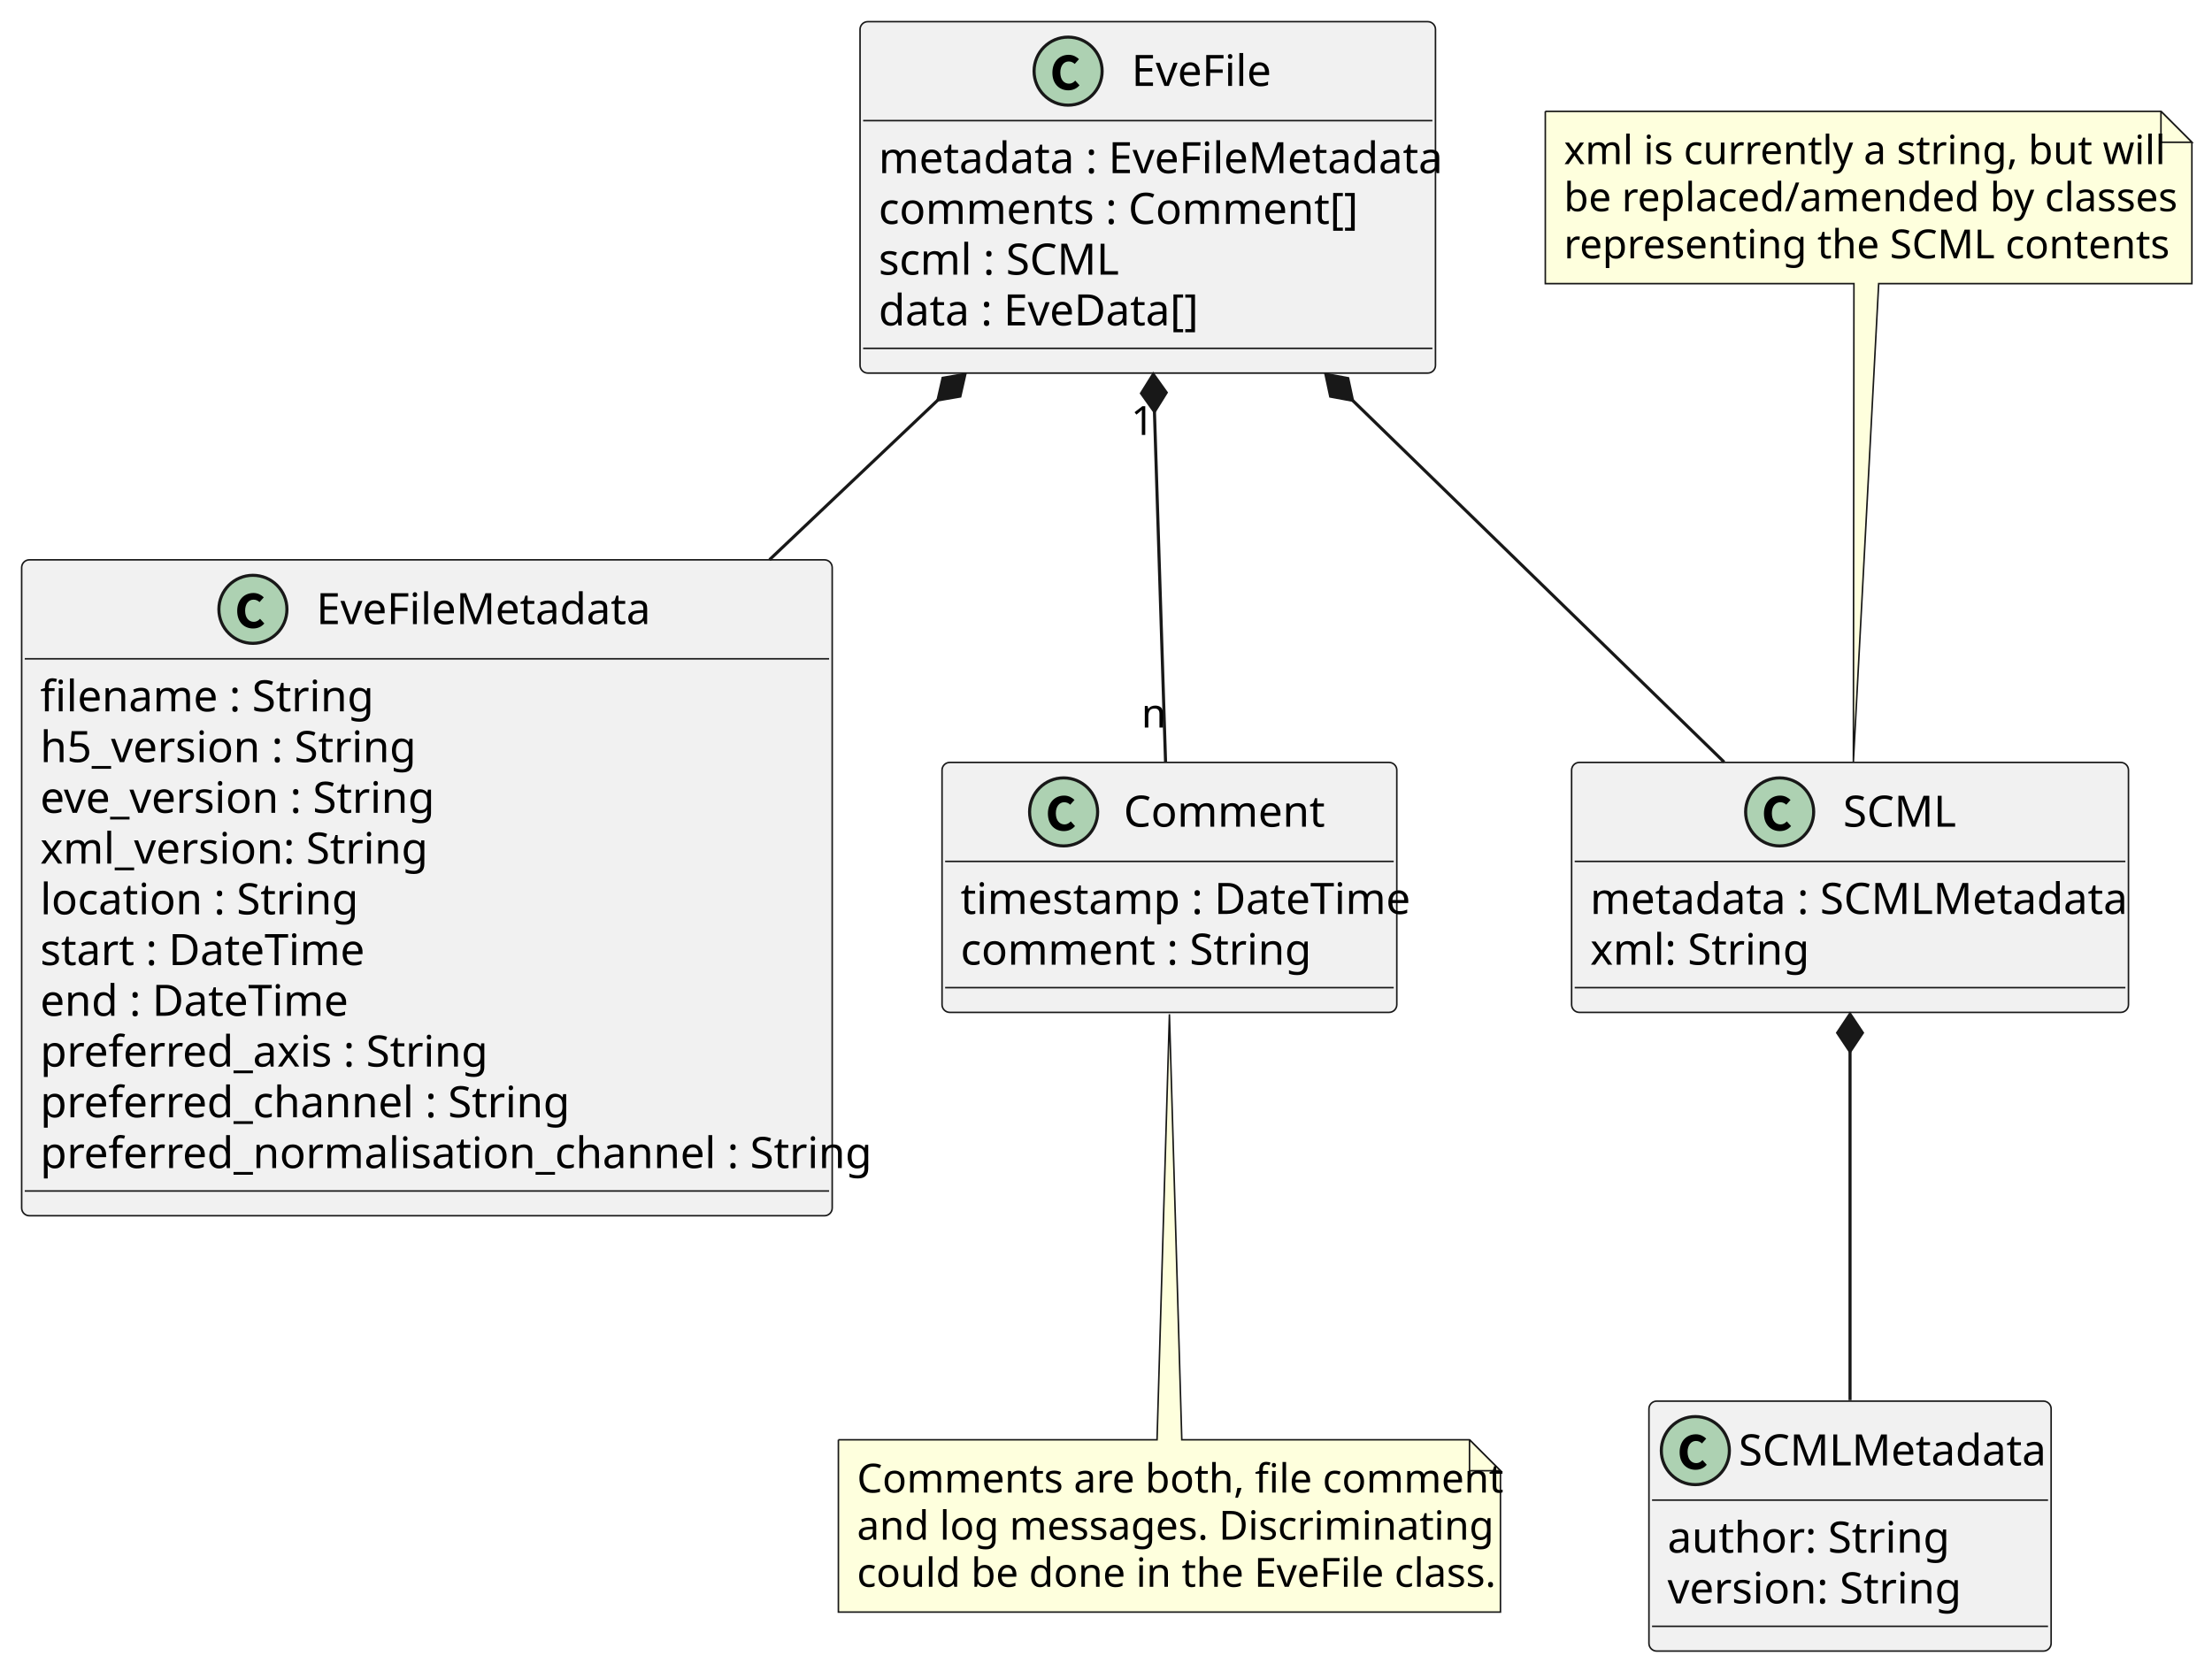
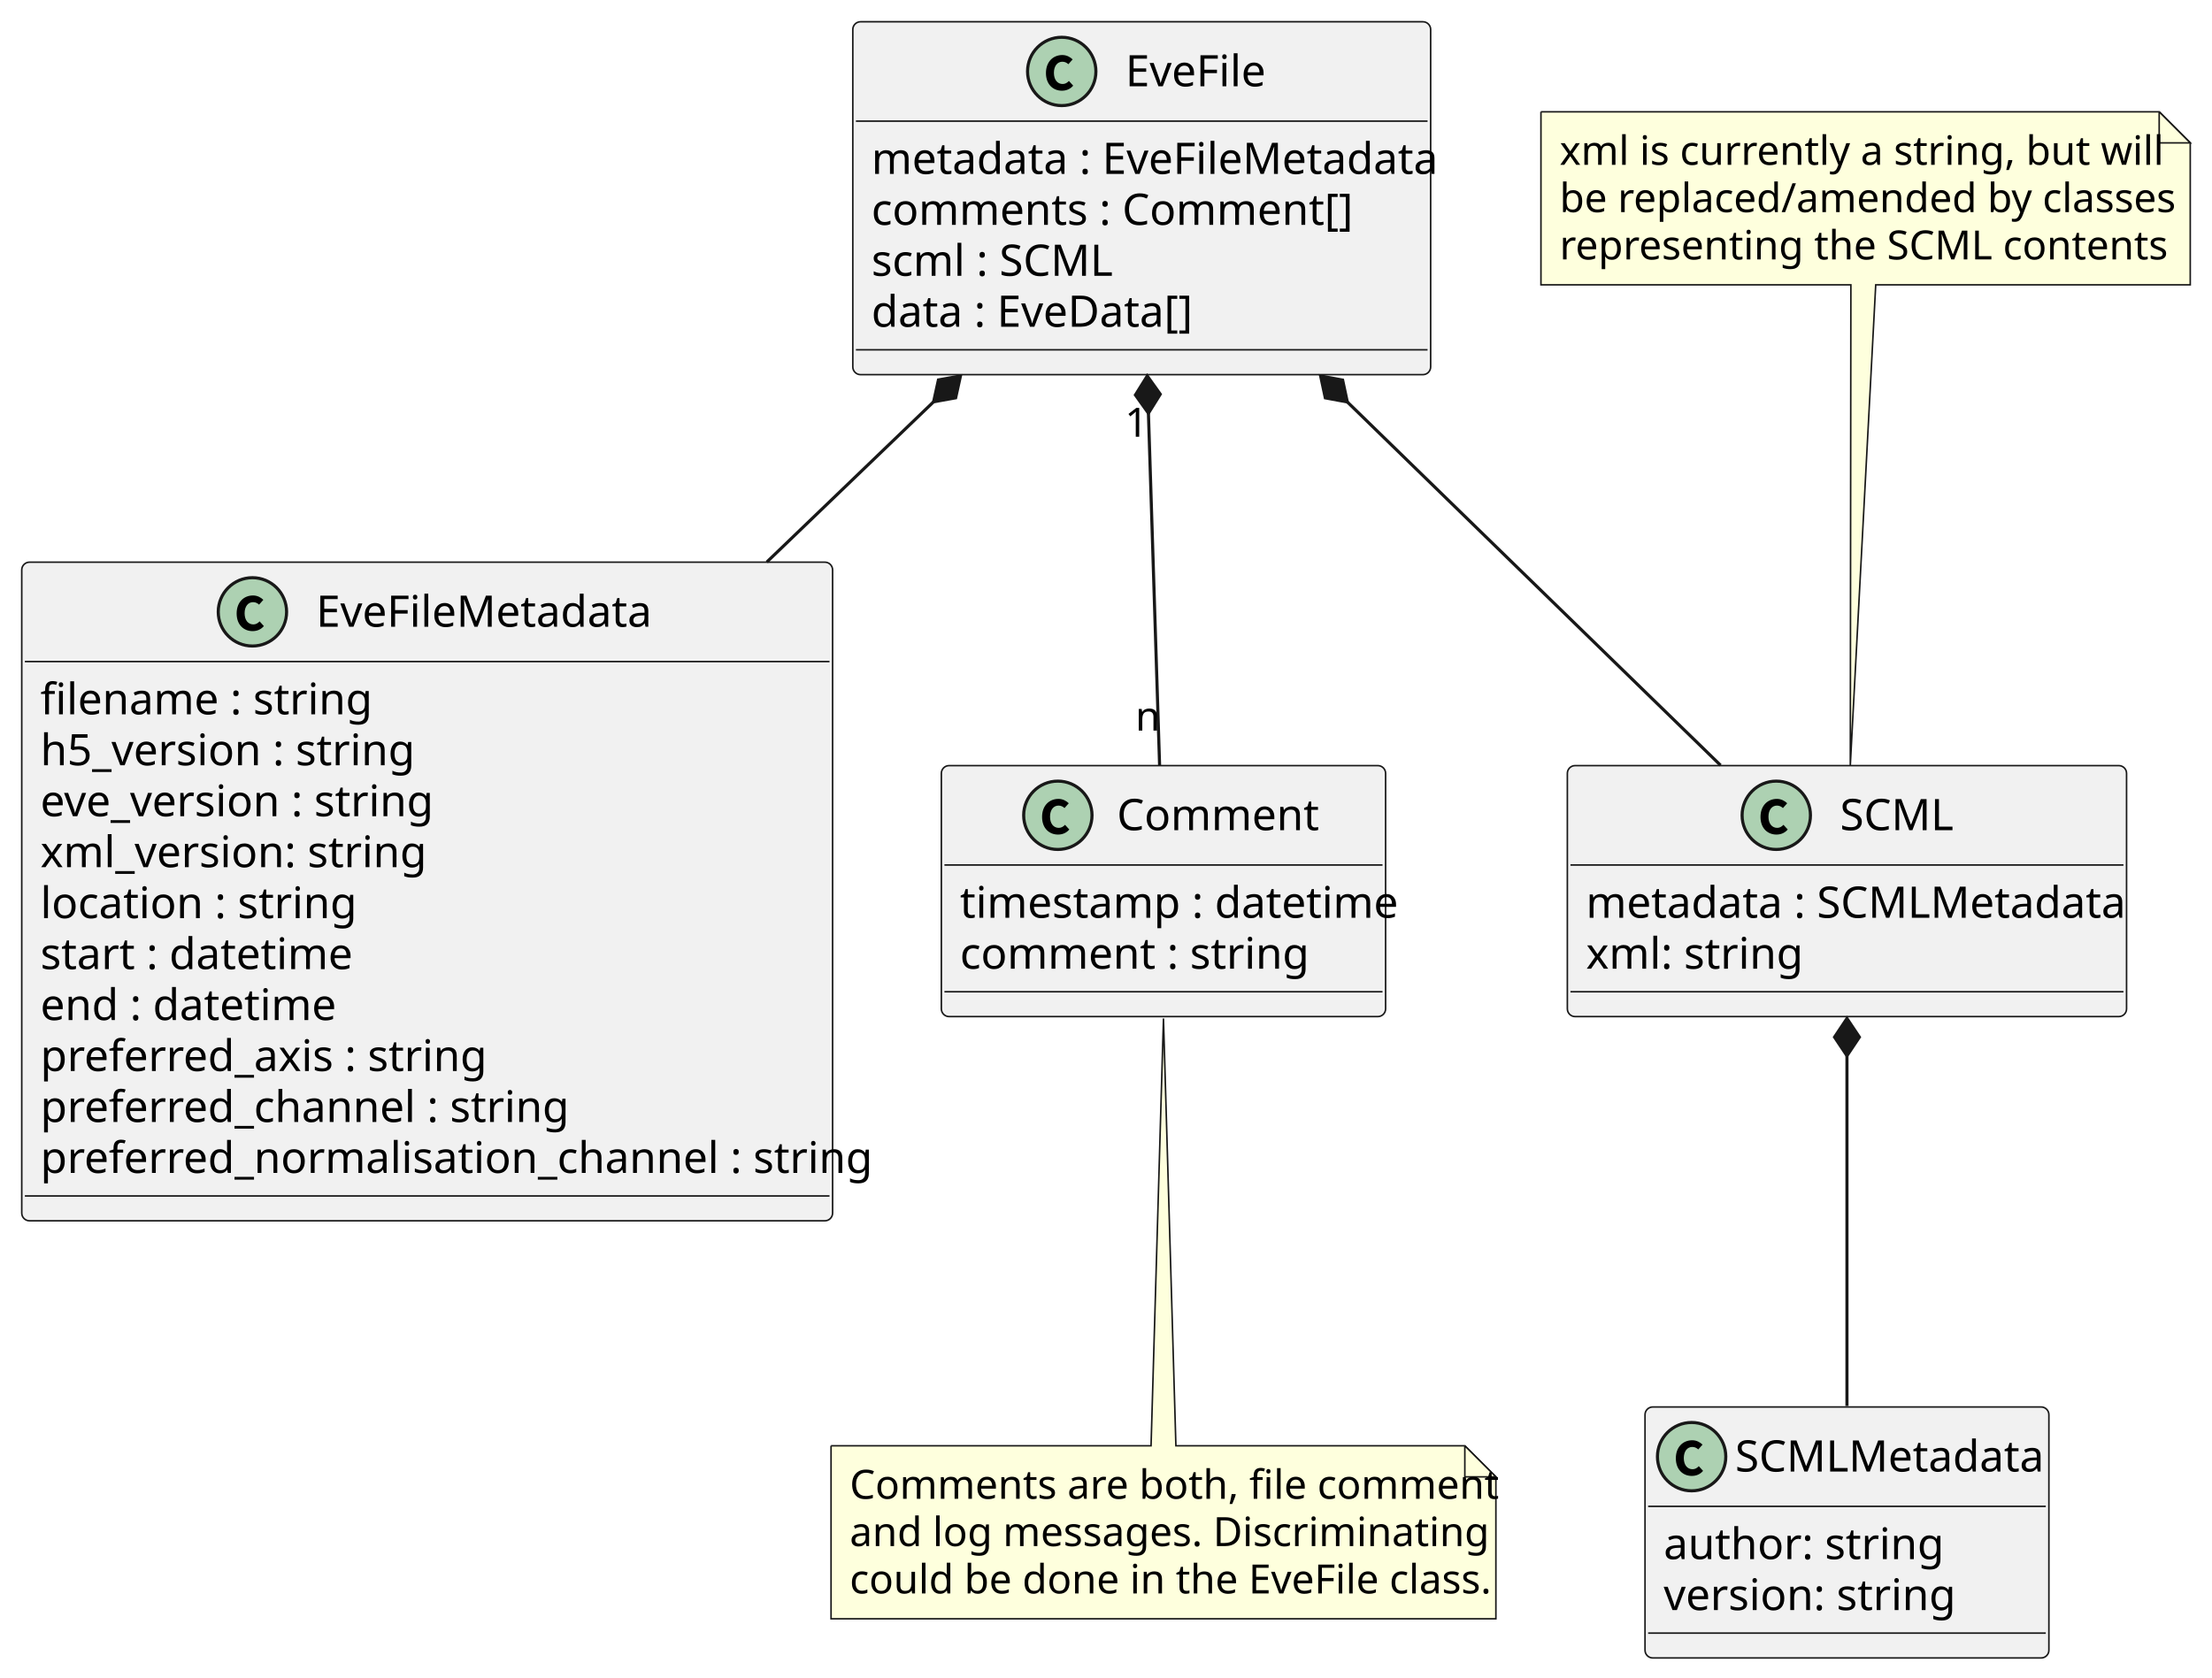
- <svg xmlns="http://www.w3.org/2000/svg" contentStyleType="text/css" height="540px" preserveAspectRatio="none" style="width:715px;height:540px;background:#FFFFFF;" version="1.1" viewBox="0 0 715 540" width="715px" zoomAndPan="magnify">
+ <svg xmlns="http://www.w3.org/2000/svg" contentStyleType="text/css" height="540px" preserveAspectRatio="none" style="width:712px;height:540px;background:#FFFFFF;" version="1.1" viewBox="0 0 712 540" width="712px" zoomAndPan="magnify">
  <defs />
  <g>
    <g id="elem_EveFile">
-       <rect codeLine="2" fill="#F1F1F1" height="113.625" id="EveFile" rx="2.5" ry="2.5" style="stroke:#181818;stroke-width:0.5;" width="186" x="278" y="7" />
-       <ellipse cx="345.25" cy="23" fill="#ADD1B2" rx="11" ry="11" style="stroke:#181818;stroke-width:1.0;" />
-       <path d="M345.297,29.203 C346.797,29.203 348.031,28.641 348.938,27.578 L347.562,26.062 C347.016,26.656 346.359,27.047 345.562,27.047 C343.891,27.047 342.734,25.719 342.734,23.438 C342.734,21.219 343.891,19.875 345.453,19.875 C346.266,19.875 346.859,20.188 347.391,20.672 L348.766,19.125 C348.016,18.391 346.859,17.719 345.453,17.719 C342.5,17.719 340.172,19.859 340.172,23.531 C340.172,27.25 342.547,29.203 345.297,29.203 Z " fill="#000000" />
-       <text fill="#000000" font-family="sans-serif" font-size="14" lengthAdjust="spacing" textLength="43" x="365.75" y="27.785">EveFile</text>
-       <line style="stroke:#181818;stroke-width:0.5;" x1="279" x2="463" y1="39" y2="39" />
-       <text fill="#000000" font-family="sans-serif" font-size="14" lengthAdjust="spacing" textLength="174" x="284" y="55.988">metadata : EveFileMetadata</text>
-       <text fill="#000000" font-family="sans-serif" font-size="14" lengthAdjust="spacing" textLength="144" x="284" y="72.394">comments : Comment[]</text>
-       <text fill="#000000" font-family="sans-serif" font-size="14" lengthAdjust="spacing" textLength="75" x="284" y="88.801">scml : SCML</text>
-       <text fill="#000000" font-family="sans-serif" font-size="14" lengthAdjust="spacing" textLength="98" x="284" y="105.207">data : EveData[]</text>
-       <line style="stroke:#181818;stroke-width:0.5;" x1="279" x2="463" y1="112.625" y2="112.625" />
+       <rect codeLine="2" fill="#F1F1F1" height="113.625" id="EveFile" rx="2.5" ry="2.5" style="stroke:#181818;stroke-width:0.5;" width="186" x="274.5" y="7" />
+       <ellipse cx="341.75" cy="23" fill="#ADD1B2" rx="11" ry="11" style="stroke:#181818;stroke-width:1.0;" />
+       <path d="M341.797,29.203 C343.297,29.203 344.531,28.641 345.438,27.578 L344.062,26.062 C343.516,26.656 342.859,27.047 342.062,27.047 C340.391,27.047 339.234,25.719 339.234,23.438 C339.234,21.219 340.391,19.875 341.953,19.875 C342.766,19.875 343.359,20.188 343.891,20.672 L345.266,19.125 C344.516,18.391 343.359,17.719 341.953,17.719 C339,17.719 336.672,19.859 336.672,23.531 C336.672,27.25 339.047,29.203 341.797,29.203 Z " fill="#000000" />
+       <text fill="#000000" font-family="sans-serif" font-size="14" lengthAdjust="spacing" textLength="43" x="362.25" y="27.785">EveFile</text>
+       <line style="stroke:#181818;stroke-width:0.5;" x1="275.5" x2="459.5" y1="39" y2="39" />
+       <text fill="#000000" font-family="sans-serif" font-size="14" lengthAdjust="spacing" textLength="174" x="280.5" y="55.988">metadata : EveFileMetadata</text>
+       <text fill="#000000" font-family="sans-serif" font-size="14" lengthAdjust="spacing" textLength="144" x="280.5" y="72.394">comments : Comment[]</text>
+       <text fill="#000000" font-family="sans-serif" font-size="14" lengthAdjust="spacing" textLength="75" x="280.5" y="88.801">scml : SCML</text>
+       <text fill="#000000" font-family="sans-serif" font-size="14" lengthAdjust="spacing" textLength="98" x="280.5" y="105.207">data : EveData[]</text>
+       <line style="stroke:#181818;stroke-width:0.5;" x1="275.5" x2="459.5" y1="112.625" y2="112.625" />
    </g>
    <g id="elem_EveFileMetadata">
-       <rect codeLine="9" fill="#F1F1F1" height="212.062" id="EveFileMetadata" rx="2.5" ry="2.5" style="stroke:#181818;stroke-width:0.5;" width="262" x="7" y="181" />
-       <ellipse cx="81.75" cy="197" fill="#ADD1B2" rx="11" ry="11" style="stroke:#181818;stroke-width:1.0;" />
-       <path d="M81.797,203.203 C83.297,203.203 84.531,202.641 85.438,201.578 L84.062,200.062 C83.516,200.656 82.859,201.047 82.062,201.047 C80.391,201.047 79.234,199.719 79.234,197.438 C79.234,195.219 80.391,193.875 81.953,193.875 C82.766,193.875 83.359,194.188 83.891,194.672 L85.266,193.125 C84.516,192.391 83.359,191.719 81.953,191.719 C79,191.719 76.672,193.859 76.672,197.531 C76.672,201.25 79.047,203.203 81.797,203.203 Z " fill="#000000" />
-       <text fill="#000000" font-family="sans-serif" font-size="14" lengthAdjust="spacing" textLength="104" x="102.25" y="201.785">EveFileMetadata</text>
-       <line style="stroke:#181818;stroke-width:0.5;" x1="8" x2="268" y1="213" y2="213" />
-       <text fill="#000000" font-family="sans-serif" font-size="14" lengthAdjust="spacing" textLength="99" x="13" y="229.988">filename : String</text>
-       <text fill="#000000" font-family="sans-serif" font-size="14" lengthAdjust="spacing" textLength="113" x="13" y="246.394">h5_version : String</text>
-       <text fill="#000000" font-family="sans-serif" font-size="14" lengthAdjust="spacing" textLength="118" x="13" y="262.801">eve_version : String</text>
-       <text fill="#000000" font-family="sans-serif" font-size="14" lengthAdjust="spacing" textLength="116" x="13" y="279.207">xml_version: String</text>
-       <text fill="#000000" font-family="sans-serif" font-size="14" lengthAdjust="spacing" textLength="96" x="13" y="295.613">location : String</text>
-       <text fill="#000000" font-family="sans-serif" font-size="14" lengthAdjust="spacing" textLength="98" x="13" y="312.019">start : DateTime</text>
-       <text fill="#000000" font-family="sans-serif" font-size="14" lengthAdjust="spacing" textLength="91" x="13" y="328.426">end : DateTime</text>
-       <text fill="#000000" font-family="sans-serif" font-size="14" lengthAdjust="spacing" textLength="134" x="13" y="344.832">preferred_axis : String</text>
-       <text fill="#000000" font-family="sans-serif" font-size="14" lengthAdjust="spacing" textLength="158" x="13" y="361.238">preferred_channel : String</text>
-       <text fill="#000000" font-family="sans-serif" font-size="14" lengthAdjust="spacing" textLength="250" x="13" y="377.644">preferred_normalisation_channel : String</text>
-       <line style="stroke:#181818;stroke-width:0.5;" x1="8" x2="268" y1="385.062" y2="385.062" />
+       <rect codeLine="9" fill="#F1F1F1" height="212.062" id="EveFileMetadata" rx="2.5" ry="2.5" style="stroke:#181818;stroke-width:0.5;" width="261" x="7" y="181" />
+       <ellipse cx="81.25" cy="197" fill="#ADD1B2" rx="11" ry="11" style="stroke:#181818;stroke-width:1.0;" />
+       <path d="M81.297,203.203 C82.797,203.203 84.031,202.641 84.938,201.578 L83.562,200.062 C83.016,200.656 82.359,201.047 81.562,201.047 C79.891,201.047 78.734,199.719 78.734,197.438 C78.734,195.219 79.891,193.875 81.453,193.875 C82.266,193.875 82.859,194.188 83.391,194.672 L84.766,193.125 C84.016,192.391 82.859,191.719 81.453,191.719 C78.5,191.719 76.172,193.859 76.172,197.531 C76.172,201.25 78.547,203.203 81.297,203.203 Z " fill="#000000" />
+       <text fill="#000000" font-family="sans-serif" font-size="14" lengthAdjust="spacing" textLength="104" x="101.75" y="201.785">EveFileMetadata</text>
+       <line style="stroke:#181818;stroke-width:0.5;" x1="8" x2="267" y1="213" y2="213" />
+       <text fill="#000000" font-family="sans-serif" font-size="14" lengthAdjust="spacing" textLength="98" x="13" y="229.988">filename : string</text>
+       <text fill="#000000" font-family="sans-serif" font-size="14" lengthAdjust="spacing" textLength="112" x="13" y="246.394">h5_version : string</text>
+       <text fill="#000000" font-family="sans-serif" font-size="14" lengthAdjust="spacing" textLength="117" x="13" y="262.801">eve_version : string</text>
+       <text fill="#000000" font-family="sans-serif" font-size="14" lengthAdjust="spacing" textLength="115" x="13" y="279.207">xml_version: string</text>
+       <text fill="#000000" font-family="sans-serif" font-size="14" lengthAdjust="spacing" textLength="95" x="13" y="295.613">location : string</text>
+       <text fill="#000000" font-family="sans-serif" font-size="14" lengthAdjust="spacing" textLength="94" x="13" y="312.019">start : datetime</text>
+       <text fill="#000000" font-family="sans-serif" font-size="14" lengthAdjust="spacing" textLength="87" x="13" y="328.426">end : datetime</text>
+       <text fill="#000000" font-family="sans-serif" font-size="14" lengthAdjust="spacing" textLength="133" x="13" y="344.832">preferred_axis : string</text>
+       <text fill="#000000" font-family="sans-serif" font-size="14" lengthAdjust="spacing" textLength="157" x="13" y="361.238">preferred_channel : string</text>
+       <text fill="#000000" font-family="sans-serif" font-size="14" lengthAdjust="spacing" textLength="249" x="13" y="377.644">preferred_normalisation_channel : string</text>
+       <line style="stroke:#181818;stroke-width:0.5;" x1="8" x2="267" y1="385.062" y2="385.062" />
    </g>
    <g id="elem_Comment">
-       <rect codeLine="22" fill="#F1F1F1" height="80.812" id="Comment" rx="2.5" ry="2.5" style="stroke:#181818;stroke-width:0.5;" width="147" x="304.5" y="246.5" />
-       <ellipse cx="343.8" cy="262.5" fill="#ADD1B2" rx="11" ry="11" style="stroke:#181818;stroke-width:1.0;" />
-       <path d="M343.847,268.703 C345.347,268.703 346.581,268.141 347.488,267.078 L346.113,265.562 C345.566,266.156 344.909,266.547 344.113,266.547 C342.441,266.547 341.284,265.219 341.284,262.938 C341.284,260.719 342.441,259.375 344.003,259.375 C344.816,259.375 345.409,259.688 345.941,260.172 L347.316,258.625 C346.566,257.891 345.409,257.219 344.003,257.219 C341.05,257.219 338.722,259.359 338.722,263.031 C338.722,266.75 341.097,268.703 343.847,268.703 Z " fill="#000000" />
-       <text fill="#000000" font-family="sans-serif" font-size="14" lengthAdjust="spacing" textLength="61" x="363.2" y="267.285">Comment</text>
-       <line style="stroke:#181818;stroke-width:0.5;" x1="305.5" x2="450.5" y1="278.5" y2="278.5" />
-       <text fill="#000000" font-family="sans-serif" font-size="14" lengthAdjust="spacing" textLength="135" x="310.5" y="295.488">timestamp : DateTime</text>
-       <text fill="#000000" font-family="sans-serif" font-size="14" lengthAdjust="spacing" textLength="105" x="310.5" y="311.894">comment : String</text>
-       <line style="stroke:#181818;stroke-width:0.5;" x1="305.5" x2="450.5" y1="319.312" y2="319.312" />
+       <rect codeLine="22" fill="#F1F1F1" height="80.812" id="Comment" rx="2.5" ry="2.5" style="stroke:#181818;stroke-width:0.5;" width="143" x="303" y="246.5" />
+       <ellipse cx="340.5" cy="262.5" fill="#ADD1B2" rx="11" ry="11" style="stroke:#181818;stroke-width:1.0;" />
+       <path d="M340.547,268.703 C342.047,268.703 343.281,268.141 344.188,267.078 L342.812,265.562 C342.266,266.156 341.609,266.547 340.812,266.547 C339.141,266.547 337.984,265.219 337.984,262.938 C337.984,260.719 339.141,259.375 340.703,259.375 C341.516,259.375 342.109,259.688 342.641,260.172 L344.016,258.625 C343.266,257.891 342.109,257.219 340.703,257.219 C337.75,257.219 335.422,259.359 335.422,263.031 C335.422,266.75 337.797,268.703 340.547,268.703 Z " fill="#000000" />
+       <text fill="#000000" font-family="sans-serif" font-size="14" lengthAdjust="spacing" textLength="61" x="359.5" y="267.285">Comment</text>
+       <line style="stroke:#181818;stroke-width:0.5;" x1="304" x2="445" y1="278.5" y2="278.5" />
+       <text fill="#000000" font-family="sans-serif" font-size="14" lengthAdjust="spacing" textLength="131" x="309" y="295.488">timestamp : datetime</text>
+       <text fill="#000000" font-family="sans-serif" font-size="14" lengthAdjust="spacing" textLength="104" x="309" y="311.894">comment : string</text>
+       <line style="stroke:#181818;stroke-width:0.5;" x1="304" x2="445" y1="319.312" y2="319.312" />
    </g>
    <g id="elem_GMN5">
-       <path d="M271,465.5 L271,521.203 A0,0 0 0 0 271,521.203 L485,521.203 A0,0 0 0 0 485,521.203 L485,475.5 L475,465.5 L382,465.5 L378,327.92 L374,465.5 L271,465.5 A0,0 0 0 0 271,465.5 " fill="#FEFFDD" style="stroke:#181818;stroke-width:0.5;" />
-       <path d="M475,465.5 L475,475.5 L485,475.5 L475,465.5 " fill="#FEFFDD" style="stroke:#181818;stroke-width:0.5;" />
-       <text fill="#000000" font-family="sans-serif" font-size="13" lengthAdjust="spacing" textLength="192" x="277" y="482.56">Comments are both, file comment</text>
-       <text fill="#000000" font-family="sans-serif" font-size="13" lengthAdjust="spacing" textLength="192" x="277" y="497.795">and log messages. Discriminating</text>
-       <text fill="#000000" font-family="sans-serif" font-size="13" lengthAdjust="spacing" textLength="193" x="277" y="513.029">could be done in the EveFile class.</text>
+       <path d="M267.5,465.5 L267.5,521.203 A0,0 0 0 0 267.5,521.203 L481.5,521.203 A0,0 0 0 0 481.5,521.203 L481.5,475.5 L471.5,465.5 L378.5,465.5 L374.5,327.92 L370.5,465.5 L267.5,465.5 A0,0 0 0 0 267.5,465.5 " fill="#FEFFDD" style="stroke:#181818;stroke-width:0.5;" />
+       <path d="M471.5,465.5 L471.5,475.5 L481.5,475.5 L471.5,465.5 " fill="#FEFFDD" style="stroke:#181818;stroke-width:0.5;" />
+       <text fill="#000000" font-family="sans-serif" font-size="13" lengthAdjust="spacing" textLength="192" x="273.5" y="482.56">Comments are both, file comment</text>
+       <text fill="#000000" font-family="sans-serif" font-size="13" lengthAdjust="spacing" textLength="192" x="273.5" y="497.795">and log messages. Discriminating</text>
+       <text fill="#000000" font-family="sans-serif" font-size="13" lengthAdjust="spacing" textLength="193" x="273.5" y="513.029">could be done in the EveFile class.</text>
    </g>
    <g id="elem_SCML">
-       <rect codeLine="28" fill="#F1F1F1" height="80.812" id="SCML" rx="2.5" ry="2.5" style="stroke:#181818;stroke-width:0.5;" width="180" x="508" y="246.5" />
-       <ellipse cx="575.25" cy="262.5" fill="#ADD1B2" rx="11" ry="11" style="stroke:#181818;stroke-width:1.0;" />
-       <path d="M575.297,268.703 C576.797,268.703 578.031,268.141 578.938,267.078 L577.562,265.562 C577.016,266.156 576.359,266.547 575.562,266.547 C573.891,266.547 572.734,265.219 572.734,262.938 C572.734,260.719 573.891,259.375 575.453,259.375 C576.266,259.375 576.859,259.688 577.391,260.172 L578.766,258.625 C578.016,257.891 576.859,257.219 575.453,257.219 C572.5,257.219 570.172,259.359 570.172,263.031 C570.172,266.75 572.547,268.703 575.297,268.703 Z " fill="#000000" />
-       <text fill="#000000" font-family="sans-serif" font-size="14" lengthAdjust="spacing" textLength="37" x="595.75" y="267.285">SCML</text>
-       <line style="stroke:#181818;stroke-width:0.5;" x1="509" x2="687" y1="278.5" y2="278.5" />
-       <text fill="#000000" font-family="sans-serif" font-size="14" lengthAdjust="spacing" textLength="168" x="514" y="295.488">metadata : SCMLMetadata</text>
-       <text fill="#000000" font-family="sans-serif" font-size="14" lengthAdjust="spacing" textLength="65" x="514" y="311.894">xml: String</text>
-       <line style="stroke:#181818;stroke-width:0.5;" x1="509" x2="687" y1="319.312" y2="319.312" />
+       <rect codeLine="28" fill="#F1F1F1" height="80.812" id="SCML" rx="2.5" ry="2.5" style="stroke:#181818;stroke-width:0.5;" width="180" x="504.5" y="246.5" />
+       <ellipse cx="571.75" cy="262.5" fill="#ADD1B2" rx="11" ry="11" style="stroke:#181818;stroke-width:1.0;" />
+       <path d="M571.797,268.703 C573.297,268.703 574.531,268.141 575.438,267.078 L574.062,265.562 C573.516,266.156 572.859,266.547 572.062,266.547 C570.391,266.547 569.234,265.219 569.234,262.938 C569.234,260.719 570.391,259.375 571.953,259.375 C572.766,259.375 573.359,259.688 573.891,260.172 L575.266,258.625 C574.516,257.891 573.359,257.219 571.953,257.219 C569,257.219 566.672,259.359 566.672,263.031 C566.672,266.75 569.047,268.703 571.797,268.703 Z " fill="#000000" />
+       <text fill="#000000" font-family="sans-serif" font-size="14" lengthAdjust="spacing" textLength="37" x="592.25" y="267.285">SCML</text>
+       <line style="stroke:#181818;stroke-width:0.5;" x1="505.5" x2="683.5" y1="278.5" y2="278.5" />
+       <text fill="#000000" font-family="sans-serif" font-size="14" lengthAdjust="spacing" textLength="168" x="510.5" y="295.488">metadata : SCMLMetadata</text>
+       <text fill="#000000" font-family="sans-serif" font-size="14" lengthAdjust="spacing" textLength="64" x="510.5" y="311.894">xml: string</text>
+       <line style="stroke:#181818;stroke-width:0.5;" x1="505.5" x2="683.5" y1="319.312" y2="319.312" />
    </g>
    <g id="elem_GMN9">
-       <path d="M499.5,36 L499.5,91.703 A0,0 0 0 0 499.5,91.703 L599.26,91.703 L599.08,246.35 L607.26,91.703 L708.5,91.703 A0,0 0 0 0 708.5,91.703 L708.5,46 L698.5,36 L499.5,36 A0,0 0 0 0 499.5,36 " fill="#FEFFDD" style="stroke:#181818;stroke-width:0.5;" />
-       <path d="M698.5,36 L698.5,46 L708.5,46 L698.5,36 " fill="#FEFFDD" style="stroke:#181818;stroke-width:0.5;" />
-       <text fill="#000000" font-family="sans-serif" font-size="13" lengthAdjust="spacing" textLength="176" x="505.5" y="53.06">xml is currently a string, but will</text>
-       <text fill="#000000" font-family="sans-serif" font-size="13" lengthAdjust="spacing" textLength="188" x="505.5" y="68.295">be replaced/amended by classes</text>
-       <text fill="#000000" font-family="sans-serif" font-size="13" lengthAdjust="spacing" textLength="182" x="505.5" y="83.529">representing the SCML contents</text>
+       <path d="M496,36 L496,91.703 A0,0 0 0 0 496,91.703 L595.76,91.703 L595.58,246.35 L603.76,91.703 L705,91.703 A0,0 0 0 0 705,91.703 L705,46 L695,36 L496,36 A0,0 0 0 0 496,36 " fill="#FEFFDD" style="stroke:#181818;stroke-width:0.5;" />
+       <path d="M695,36 L695,46 L705,46 L695,36 " fill="#FEFFDD" style="stroke:#181818;stroke-width:0.5;" />
+       <text fill="#000000" font-family="sans-serif" font-size="13" lengthAdjust="spacing" textLength="176" x="502" y="53.06">xml is currently a string, but will</text>
+       <text fill="#000000" font-family="sans-serif" font-size="13" lengthAdjust="spacing" textLength="188" x="502" y="68.295">be replaced/amended by classes</text>
+       <text fill="#000000" font-family="sans-serif" font-size="13" lengthAdjust="spacing" textLength="182" x="502" y="83.529">representing the SCML contents</text>
    </g>
    <g id="elem_SCMLMetadata">
-       <rect codeLine="34" fill="#F1F1F1" height="80.812" id="SCMLMetadata" rx="2.5" ry="2.5" style="stroke:#181818;stroke-width:0.5;" width="130" x="533" y="453" />
-       <ellipse cx="548" cy="469" fill="#ADD1B2" rx="11" ry="11" style="stroke:#181818;stroke-width:1.0;" />
-       <path d="M548.047,475.203 C549.547,475.203 550.781,474.641 551.688,473.578 L550.312,472.062 C549.766,472.656 549.109,473.047 548.312,473.047 C546.641,473.047 545.484,471.719 545.484,469.438 C545.484,467.219 546.641,465.875 548.203,465.875 C549.016,465.875 549.609,466.188 550.141,466.672 L551.516,465.125 C550.766,464.391 549.609,463.719 548.203,463.719 C545.25,463.719 542.922,465.859 542.922,469.531 C542.922,473.25 545.297,475.203 548.047,475.203 Z " fill="#000000" />
-       <text fill="#000000" font-family="sans-serif" font-size="14" lengthAdjust="spacing" textLength="98" x="562" y="473.785">SCMLMetadata</text>
-       <line style="stroke:#181818;stroke-width:0.5;" x1="534" x2="662" y1="485" y2="485" />
-       <text fill="#000000" font-family="sans-serif" font-size="14" lengthAdjust="spacing" textLength="85" x="539" y="501.988">author: String</text>
-       <text fill="#000000" font-family="sans-serif" font-size="14" lengthAdjust="spacing" textLength="88" x="539" y="518.394">version: String</text>
-       <line style="stroke:#181818;stroke-width:0.5;" x1="534" x2="662" y1="525.812" y2="525.812" />
+       <rect codeLine="34" fill="#F1F1F1" height="80.812" id="SCMLMetadata" rx="2.5" ry="2.5" style="stroke:#181818;stroke-width:0.5;" width="130" x="529.5" y="453" />
+       <ellipse cx="544.5" cy="469" fill="#ADD1B2" rx="11" ry="11" style="stroke:#181818;stroke-width:1.0;" />
+       <path d="M544.547,475.203 C546.047,475.203 547.281,474.641 548.188,473.578 L546.812,472.062 C546.266,472.656 545.609,473.047 544.812,473.047 C543.141,473.047 541.984,471.719 541.984,469.438 C541.984,467.219 543.141,465.875 544.703,465.875 C545.516,465.875 546.109,466.188 546.641,466.672 L548.016,465.125 C547.266,464.391 546.109,463.719 544.703,463.719 C541.75,463.719 539.422,465.859 539.422,469.531 C539.422,473.25 541.797,475.203 544.547,475.203 Z " fill="#000000" />
+       <text fill="#000000" font-family="sans-serif" font-size="14" lengthAdjust="spacing" textLength="98" x="558.5" y="473.785">SCMLMetadata</text>
+       <line style="stroke:#181818;stroke-width:0.5;" x1="530.5" x2="658.5" y1="485" y2="485" />
+       <text fill="#000000" font-family="sans-serif" font-size="14" lengthAdjust="spacing" textLength="84" x="535.5" y="501.988">author: string</text>
+       <text fill="#000000" font-family="sans-serif" font-size="14" lengthAdjust="spacing" textLength="87" x="535.5" y="518.394">version: string</text>
+       <line style="stroke:#181818;stroke-width:0.5;" x1="530.5" x2="658.5" y1="525.812" y2="525.812" />
    </g>
    <g id="link_EveFile_EveFileMetadata">
-       <path codeLine="39" d="M303.194,129.309 C283.914,147.599 270.55,160.28 248.74,180.96 " fill="none" id="EveFile-backto-EveFileMetadata" style="stroke:#181818;stroke-width:1.0;" />
-       <polygon fill="#181818" points="311.9,121.05,304.794,122.278,303.194,129.309,310.3,128.081,311.9,121.05" style="stroke:#181818;stroke-width:1.0;" />
+       <path codeLine="39" d="M300.508,129.365 C281.478,147.655 268.34,160.28 246.82,180.96 " fill="none" id="EveFile-backto-EveFileMetadata" style="stroke:#181818;stroke-width:1.0;" />
+       <polygon fill="#181818" points="309.16,121.05,302.062,122.324,300.508,129.365,307.606,128.092,309.16,121.05" style="stroke:#181818;stroke-width:1.0;" />
    </g>
    <g id="link_EveFile_Comment">
-       <path codeLine="40" d="M373.157,133.044 C374.387,172.174 375.64,211.46 376.75,246.39 " fill="none" id="EveFile-backto-Comment" style="stroke:#181818;stroke-width:1.0;" />
-       <polygon fill="#181818" points="372.78,121.05,368.971,127.173,373.157,133.044,376.966,126.921,372.78,121.05" style="stroke:#181818;stroke-width:1.0;" />
-       <text fill="#000000" font-family="sans-serif" font-size="13" lengthAdjust="spacing" textLength="7" x="365.581" y="140.609">1</text>
-       <text fill="#000000" font-family="sans-serif" font-size="13" lengthAdjust="spacing" textLength="7" x="368.934" y="235.218">n</text>
+       <path codeLine="40" d="M369.657,133.044 C370.887,172.174 372.14,211.46 373.25,246.39 " fill="none" id="EveFile-backto-Comment" style="stroke:#181818;stroke-width:1.0;" />
+       <polygon fill="#181818" points="369.28,121.05,365.471,127.173,369.657,133.044,373.466,126.921,369.28,121.05" style="stroke:#181818;stroke-width:1.0;" />
+       <text fill="#000000" font-family="sans-serif" font-size="13" lengthAdjust="spacing" textLength="7" x="362.081" y="140.609">1</text>
+       <text fill="#000000" font-family="sans-serif" font-size="13" lengthAdjust="spacing" textLength="7" x="365.434" y="235.218">n</text>
    </g>
    <g id="link_EveFile_SCML">
-       <path codeLine="41" d="M437.178,129.421 C477.368,168.551 521.44,211.46 557.31,246.39 " fill="none" id="EveFile-backto-SCML" style="stroke:#181818;stroke-width:1.0;" />
-       <polygon fill="#181818" points="428.58,121.05,430.089,128.101,437.178,129.421,435.669,122.37,428.58,121.05" style="stroke:#181818;stroke-width:1.0;" />
+       <path codeLine="41" d="M433.678,129.421 C473.868,168.551 517.94,211.46 553.81,246.39 " fill="none" id="EveFile-backto-SCML" style="stroke:#181818;stroke-width:1.0;" />
+       <polygon fill="#181818" points="425.08,121.05,426.589,128.101,433.678,129.421,432.169,122.37,425.08,121.05" style="stroke:#181818;stroke-width:1.0;" />
    </g>
    <g id="link_SCML_SCMLMetadata">
-       <path codeLine="42" d="M598,339.92 C598,375.95 598,416.68 598,452.69 " fill="none" id="SCML-backto-SCMLMetadata" style="stroke:#181818;stroke-width:1.0;" />
-       <polygon fill="#181818" points="598,327.92,594,333.92,598,339.92,602,333.92,598,327.92" style="stroke:#181818;stroke-width:1.0;" />
+       <path codeLine="42" d="M594.5,339.92 C594.5,375.95 594.5,416.68 594.5,452.69 " fill="none" id="SCML-backto-SCMLMetadata" style="stroke:#181818;stroke-width:1.0;" />
+       <polygon fill="#181818" points="594.5,327.92,590.5,333.92,594.5,339.92,598.5,333.92,594.5,327.92" style="stroke:#181818;stroke-width:1.0;" />
    </g>
  </g>
</svg>
